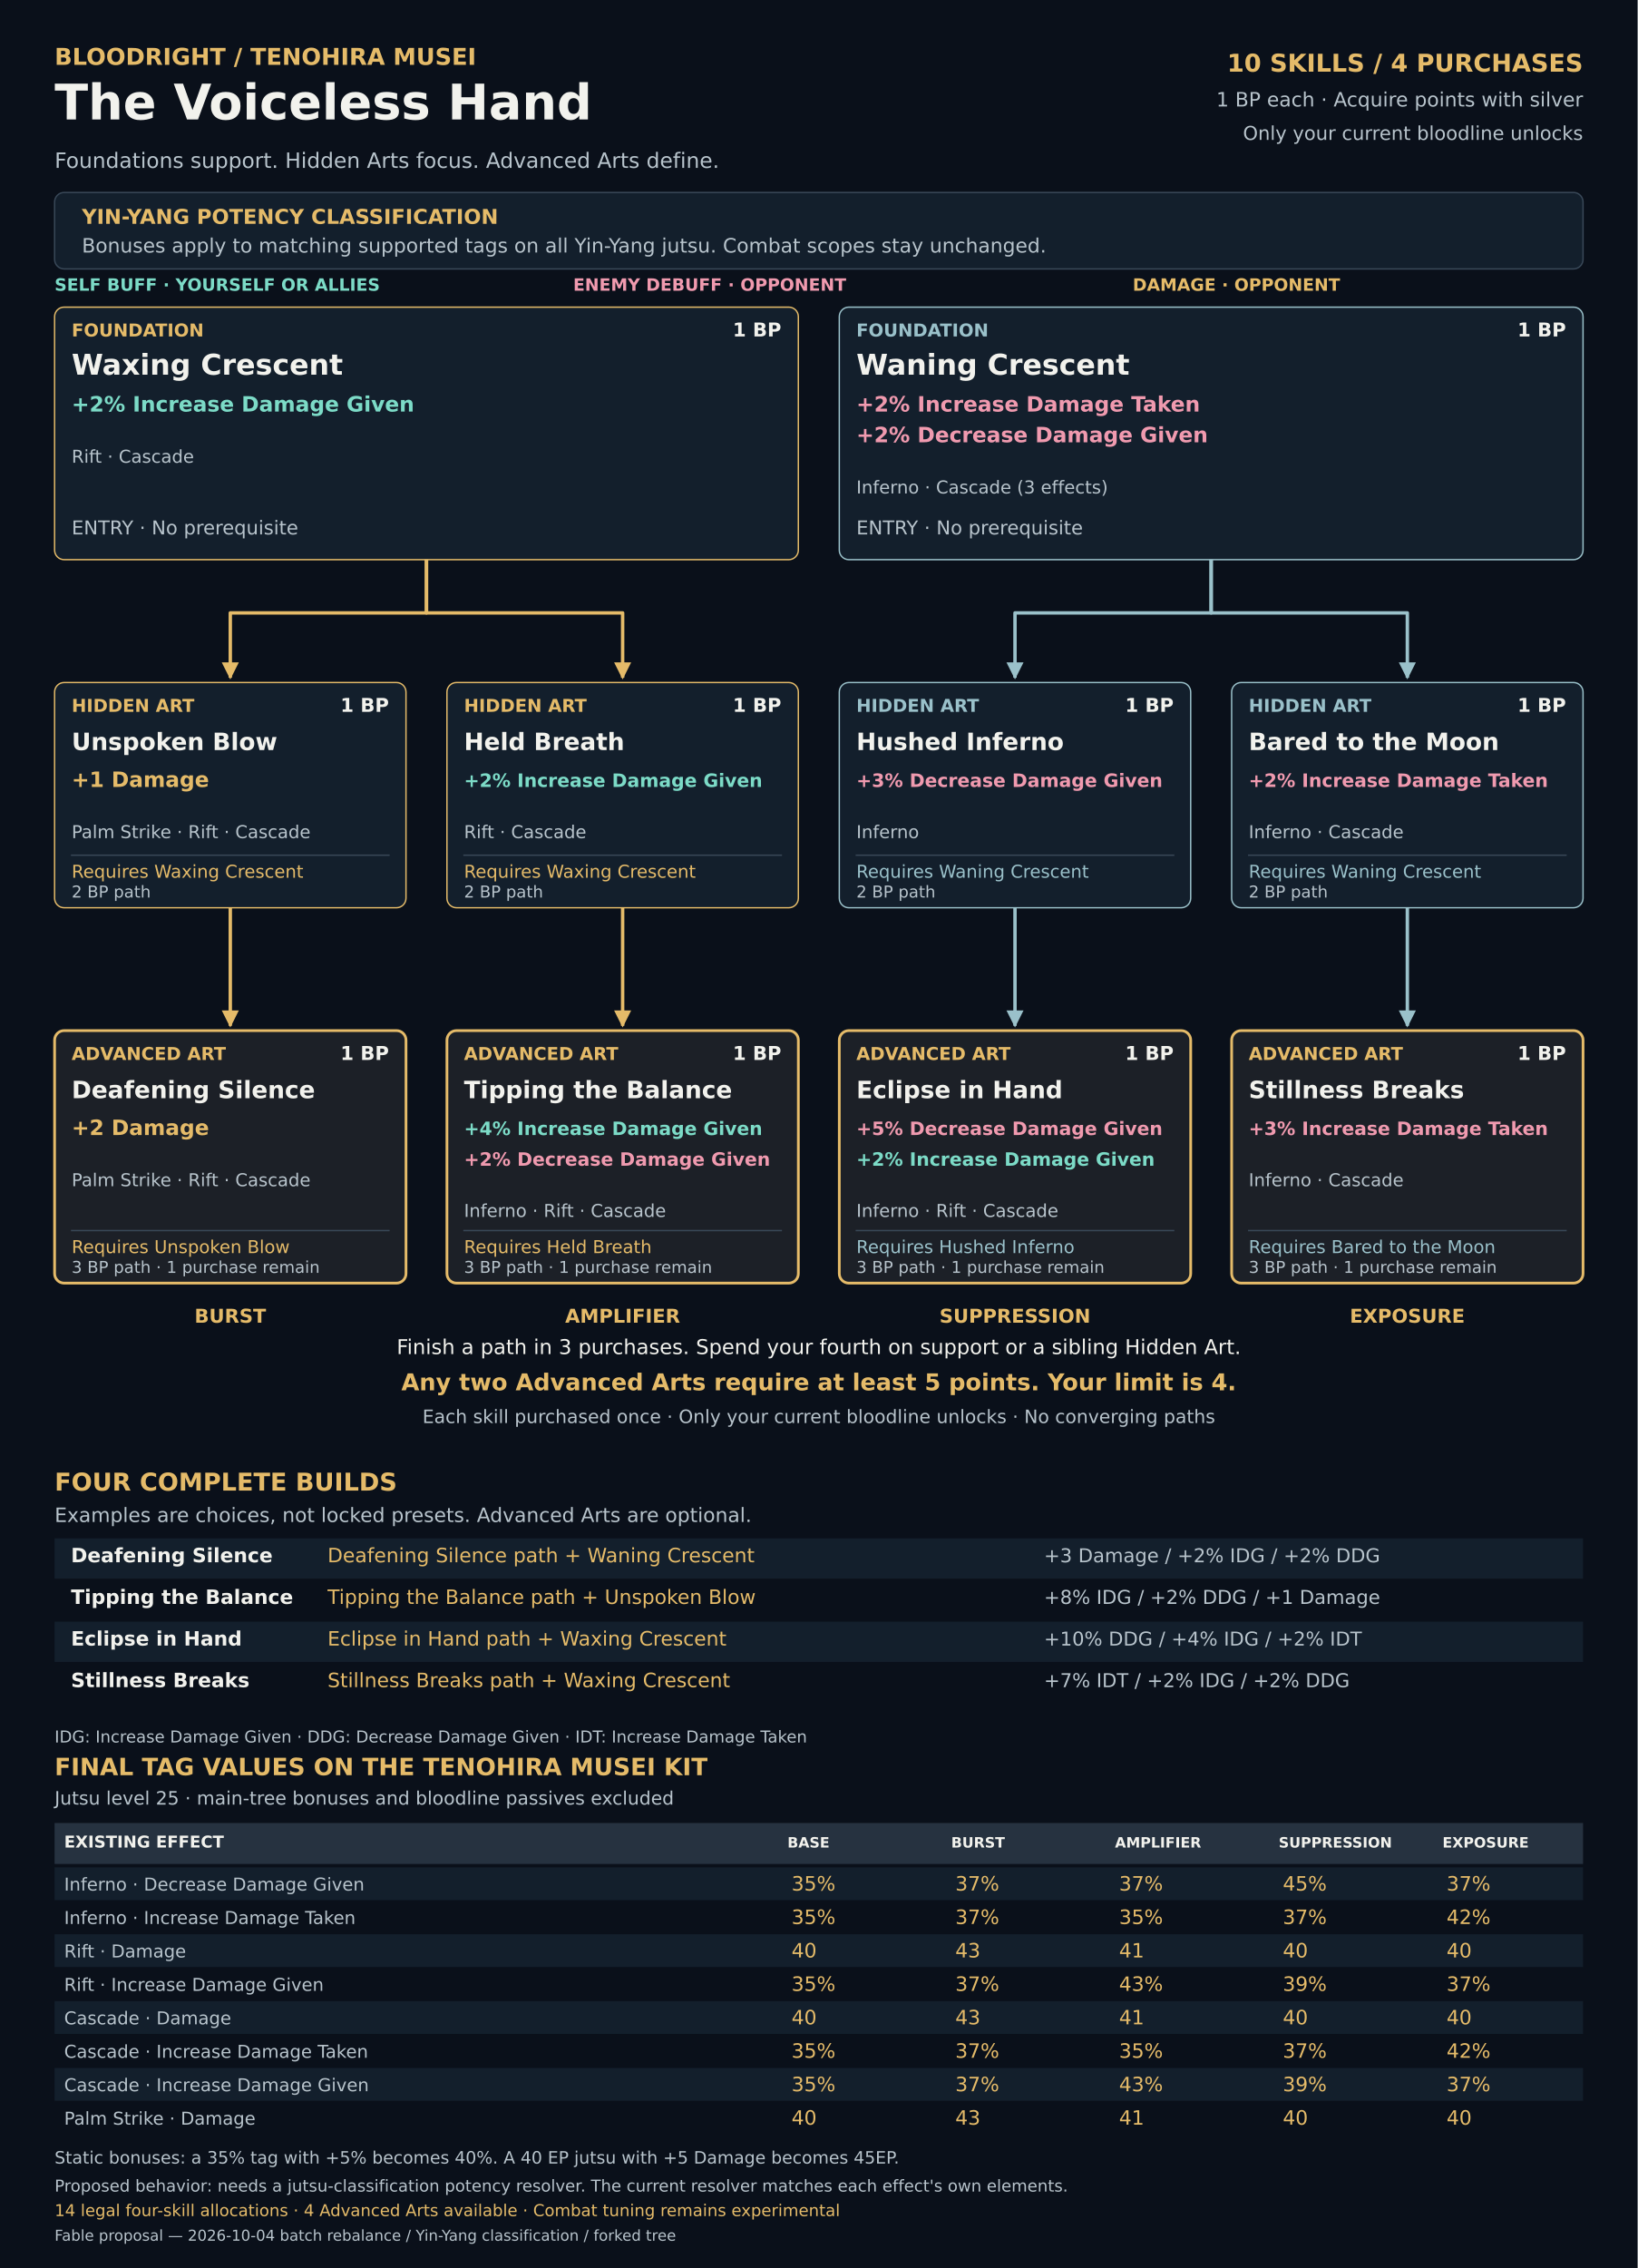
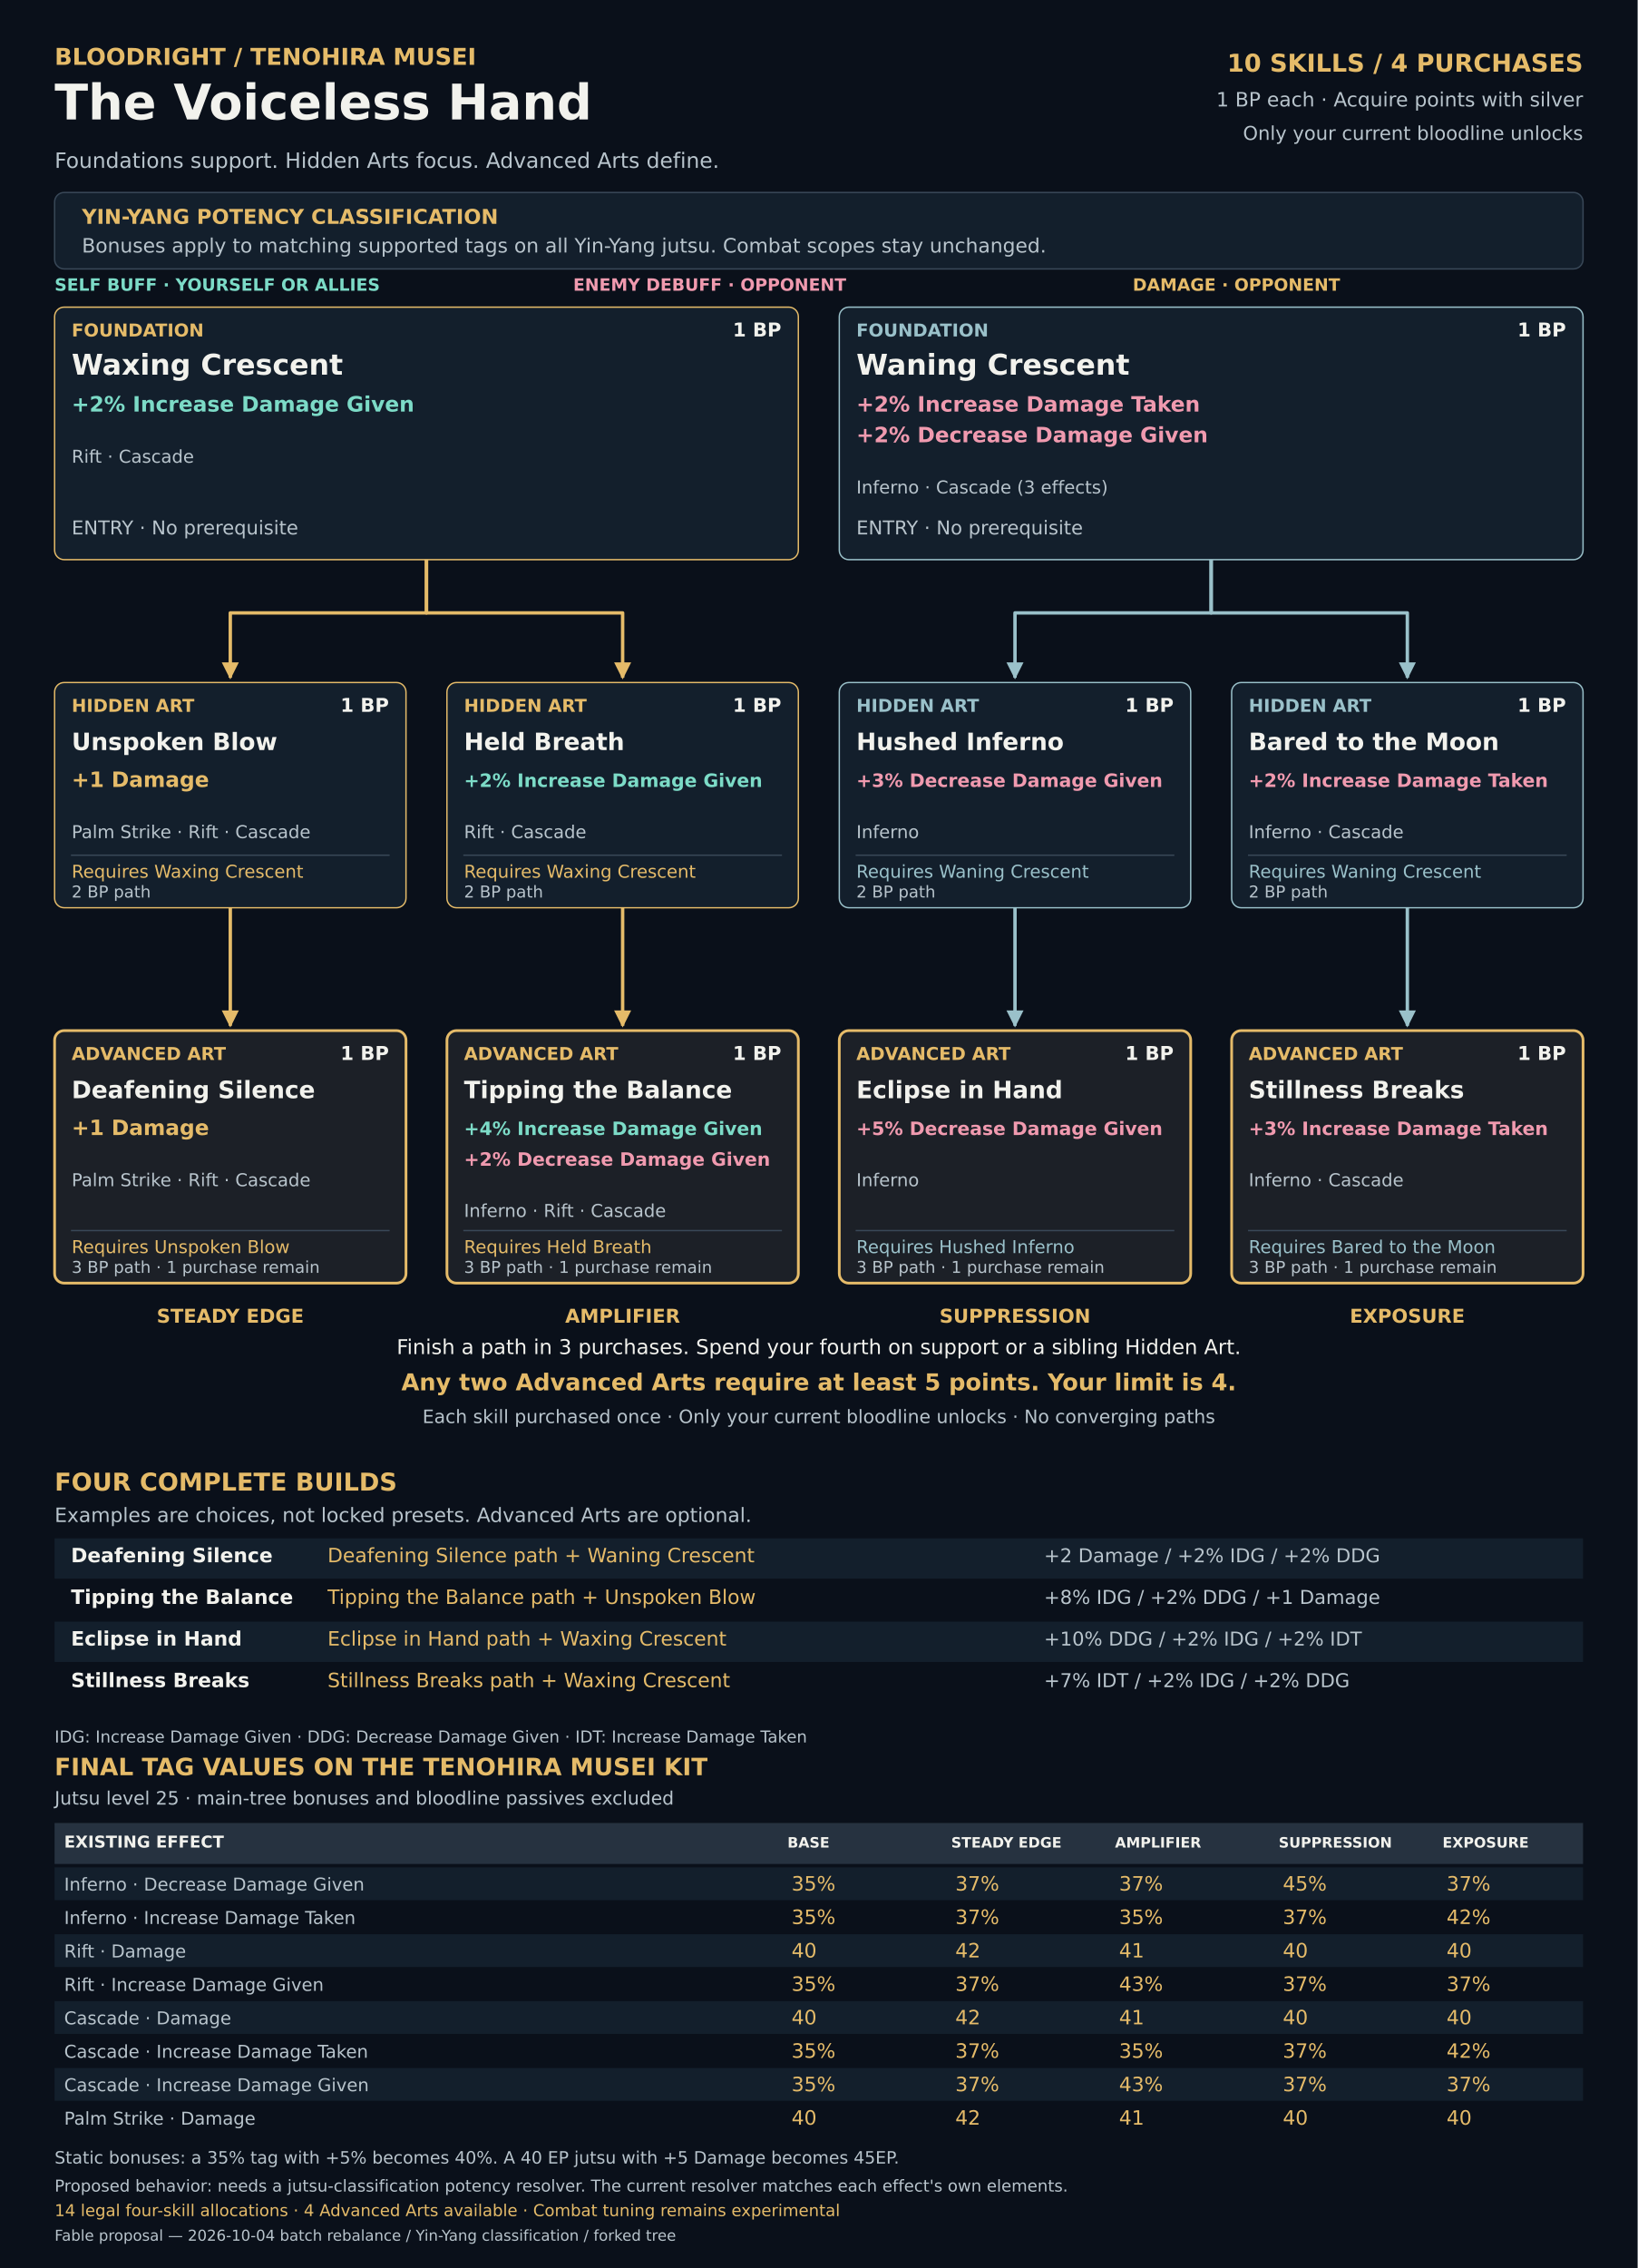
<svg xmlns="http://www.w3.org/2000/svg" width="2400" height="3323" viewBox="0 0 2400 3323" role="img" aria-labelledby="title desc">
  <defs>
    <marker id="arrow-0" viewBox="0 0 10 10" refX="9" refY="5" markerWidth="5" markerHeight="5" orient="auto">
      <path d="M0 0L10 5L0 10Z" fill="#e5bb69" />
    </marker>
    <marker id="arrow-1" viewBox="0 0 10 10" refX="9" refY="5" markerWidth="5" markerHeight="5" orient="auto">
      <path d="M0 0L10 5L0 10Z" fill="#9ac1ca" />
    </marker>
    <marker id="arrow-2" viewBox="0 0 10 10" refX="9" refY="5" markerWidth="5" markerHeight="5" orient="auto">
      <path d="M0 0L10 5L0 10Z" fill="#b8d98d" />
    </marker>
    <marker id="arrow-3" viewBox="0 0 10 10" refX="9" refY="5" markerWidth="5" markerHeight="5" orient="auto">
      <path d="M0 0L10 5L0 10Z" fill="#d9a6e0" />
    </marker>
  </defs>
  <g font-family="DejaVu Sans, sans-serif">
    <rect x="0" y="0" width="2400" height="3323" rx="0" fill="#0a101a" />
    <text x="80" y="95" font-size="34" font-weight="700" fill="#e5bb69" text-anchor="start">BLOODRIGHT / TENOHIRA MUSEI</text>
    <text x="80" y="175" font-size="72" font-weight="700" fill="#f2f2ed" text-anchor="start">The Voiceless Hand</text>
    <text x="80" y="246" font-size="31" font-weight="400" fill="#b8c4cc" text-anchor="start">Foundations support. Hidden Arts focus. Advanced Arts define.</text>
    <text x="2320" y="105" font-size="36" font-weight="700" fill="#e5bb69" text-anchor="end">10 SKILLS  /  4 PURCHASES</text>
    <text x="2320" y="156" font-size="29" font-weight="400" fill="#b8c4cc" text-anchor="end">1 BP each · Acquire points with silver</text>
    <text x="2320" y="205" font-size="28" font-weight="400" fill="#b8c4cc" text-anchor="end">Only your current bloodline unlocks</text>
    <rect x="80" y="282" width="2240" height="112" rx="14" fill="#131f2c" stroke="#394858" stroke-width="2" />
    <text x="120" y="328" font-size="30" font-weight="700" fill="#e5bb69" text-anchor="start">YIN-YANG POTENCY CLASSIFICATION</text>
    <text x="120" y="370" font-size="29" font-weight="400" fill="#b8c4cc" text-anchor="start">Bonuses apply to matching supported tags on all Yin-Yang jutsu. Combat scopes stay unchanged.</text>
    <text x="80" y="426" font-size="25" font-weight="700" fill="#7cdbc7" text-anchor="start">SELF BUFF · YOURSELF OR ALLIES</text>
    <text x="840" y="426" font-size="25" font-weight="700" fill="#f09aaf" text-anchor="start">ENEMY DEBUFF · OPPONENT</text>
    <text x="1660" y="426" font-size="25" font-weight="700" fill="#e5bb69" text-anchor="start">DAMAGE · OPPONENT</text>
    <path id="edge-02-03" data-from="02" data-to="03" d="M337.5 1330 V1503" fill="none" stroke="#e5bb69" stroke-width="5" stroke-linejoin="round" marker-end="url(#arrow-0)" />
    <path id="edge-04-05" data-from="04" data-to="05" d="M912.5 1330 V1503" fill="none" stroke="#e5bb69" stroke-width="5" stroke-linejoin="round" marker-end="url(#arrow-0)" />
    <path id="edge-01-02" data-from="01" data-to="02" d="M625 820 V898 H337.5 V993" fill="none" stroke="#e5bb69" stroke-width="5" stroke-linejoin="round" marker-end="url(#arrow-0)" />
    <path id="edge-01-04" data-from="01" data-to="04" d="M625 820 V898 H912.5 V993" fill="none" stroke="#e5bb69" stroke-width="5" stroke-linejoin="round" marker-end="url(#arrow-0)" />
    <path id="edge-07-08" data-from="07" data-to="08" d="M1487.5 1330 V1503" fill="none" stroke="#9ac1ca" stroke-width="5" stroke-linejoin="round" marker-end="url(#arrow-1)" />
    <path id="edge-09-10" data-from="09" data-to="10" d="M2062.5 1330 V1503" fill="none" stroke="#9ac1ca" stroke-width="5" stroke-linejoin="round" marker-end="url(#arrow-1)" />
    <path id="edge-06-07" data-from="06" data-to="07" d="M1775 820 V898 H1487.5 V993" fill="none" stroke="#9ac1ca" stroke-width="5" stroke-linejoin="round" marker-end="url(#arrow-1)" />
    <path id="edge-06-09" data-from="06" data-to="09" d="M1775 820 V898 H2062.5 V993" fill="none" stroke="#9ac1ca" stroke-width="5" stroke-linejoin="round" marker-end="url(#arrow-1)" />
    <g id="node-01" data-cost="1" data-prerequisites="" data-potency-classification="Yin-Yang">
      <rect x="80" y="450" width="1090" height="370" rx="14" fill="#131f2c" stroke="#e5bb69" stroke-width="2" />
      <text x="105.0" y="493" font-size="26" font-weight="700" fill="#e5bb69" text-anchor="start">FOUNDATION</text>
      <text x="1145.0" y="493" font-size="28" font-weight="700" fill="#f2f2ed" text-anchor="end">1 BP</text>
      <text x="105.0" y="549" font-size="42" font-weight="700" fill="#f2f2ed" text-anchor="start">Waxing Crescent</text>
      <text x="105.0" y="603" font-size="31" font-weight="700" fill="#7cdbc7" text-anchor="start">+2% Increase Damage Given</text>
      <text x="105.0" y="678" font-size="26" font-weight="400" fill="#b8c4cc" text-anchor="start">Rift · Cascade</text>
      <text x="105.0" y="783" font-size="28" font-weight="400" fill="#b8c4cc" text-anchor="start">ENTRY · No prerequisite</text>
    </g>
    <g id="node-06" data-cost="1" data-prerequisites="" data-potency-classification="Yin-Yang">
      <rect x="1230" y="450" width="1090" height="370" rx="14" fill="#131f2c" stroke="#9ac1ca" stroke-width="2" />
      <text x="1255.0" y="493" font-size="26" font-weight="700" fill="#9ac1ca" text-anchor="start">FOUNDATION</text>
      <text x="2295.0" y="493" font-size="28" font-weight="700" fill="#f2f2ed" text-anchor="end">1 BP</text>
      <text x="1255.0" y="549" font-size="42" font-weight="700" fill="#f2f2ed" text-anchor="start">Waning Crescent</text>
      <text x="1255.0" y="603" font-size="31" font-weight="700" fill="#f09aaf" text-anchor="start">+2% Increase Damage Taken</text>
      <text x="1255.0" y="648" font-size="31" font-weight="700" fill="#f09aaf" text-anchor="start">+2% Decrease Damage Given</text>
      <text x="1255.0" y="723" font-size="26" font-weight="400" fill="#b8c4cc" text-anchor="start">Inferno · Cascade (3 effects)</text>
      <text x="1255.0" y="783" font-size="28" font-weight="400" fill="#b8c4cc" text-anchor="start">ENTRY · No prerequisite</text>
    </g>
    <g id="node-02" data-cost="1" data-prerequisites="01" data-potency-classification="Yin-Yang">
      <rect x="80" y="1000" width="515" height="330" rx="14" fill="#131f2c" stroke="#e5bb69" stroke-width="2" />
      <text x="105.0" y="1043" font-size="26" font-weight="700" fill="#e5bb69" text-anchor="start">HIDDEN ART</text>
      <text x="570.0" y="1043" font-size="28" font-weight="700" fill="#f2f2ed" text-anchor="end">1 BP</text>
      <text x="105.0" y="1099" font-size="35" font-weight="700" fill="#f2f2ed" text-anchor="start">Unspoken Blow</text>
      <text x="105.0" y="1153" font-size="31" font-weight="700" fill="#e5bb69" text-anchor="start">+1 Damage</text>
      <text x="105.0" y="1228" font-size="26" font-weight="400" fill="#b8c4cc" text-anchor="start">Palm Strike · Rift · Cascade</text>
      <path d="M104 1253 L571 1253" fill="none" stroke="#394858" stroke-width="2" />
      <text x="105.0" y="1286" font-size="26" font-weight="400" fill="#e5bb69" text-anchor="start">Requires Waxing Crescent</text>
      <text x="105.0" y="1315" font-size="24" font-weight="400" fill="#b8c4cc" text-anchor="start">2 BP path</text>
    </g>
    <g id="node-04" data-cost="1" data-prerequisites="01" data-potency-classification="Yin-Yang">
      <rect x="655" y="1000" width="515" height="330" rx="14" fill="#131f2c" stroke="#e5bb69" stroke-width="2" />
      <text x="680.0" y="1043" font-size="26" font-weight="700" fill="#e5bb69" text-anchor="start">HIDDEN ART</text>
      <text x="1145.0" y="1043" font-size="28" font-weight="700" fill="#f2f2ed" text-anchor="end">1 BP</text>
      <text x="680.0" y="1099" font-size="35" font-weight="700" fill="#f2f2ed" text-anchor="start">Held Breath</text>
      <text x="680.0" y="1153" font-size="27" font-weight="700" fill="#7cdbc7" text-anchor="start">+2% Increase Damage Given</text>
      <text x="680.0" y="1228" font-size="26" font-weight="400" fill="#b8c4cc" text-anchor="start">Rift · Cascade</text>
      <path d="M679 1253 L1146 1253" fill="none" stroke="#394858" stroke-width="2" />
      <text x="680.0" y="1286" font-size="26" font-weight="400" fill="#e5bb69" text-anchor="start">Requires Waxing Crescent</text>
      <text x="680.0" y="1315" font-size="24" font-weight="400" fill="#b8c4cc" text-anchor="start">2 BP path</text>
    </g>
    <g id="node-07" data-cost="1" data-prerequisites="06" data-potency-classification="Yin-Yang">
      <rect x="1230" y="1000" width="515" height="330" rx="14" fill="#131f2c" stroke="#9ac1ca" stroke-width="2" />
      <text x="1255.0" y="1043" font-size="26" font-weight="700" fill="#9ac1ca" text-anchor="start">HIDDEN ART</text>
      <text x="1720.0" y="1043" font-size="28" font-weight="700" fill="#f2f2ed" text-anchor="end">1 BP</text>
      <text x="1255.0" y="1099" font-size="35" font-weight="700" fill="#f2f2ed" text-anchor="start">Hushed Inferno</text>
      <text x="1255.0" y="1153" font-size="27" font-weight="700" fill="#f09aaf" text-anchor="start">+3% Decrease Damage Given</text>
      <text x="1255.0" y="1228" font-size="26" font-weight="400" fill="#b8c4cc" text-anchor="start">Inferno</text>
      <path d="M1254 1253 L1721 1253" fill="none" stroke="#394858" stroke-width="2" />
      <text x="1255.0" y="1286" font-size="26" font-weight="400" fill="#9ac1ca" text-anchor="start">Requires Waning Crescent</text>
      <text x="1255.0" y="1315" font-size="24" font-weight="400" fill="#b8c4cc" text-anchor="start">2 BP path</text>
    </g>
    <g id="node-09" data-cost="1" data-prerequisites="06" data-potency-classification="Yin-Yang">
      <rect x="1805" y="1000" width="515" height="330" rx="14" fill="#131f2c" stroke="#9ac1ca" stroke-width="2" />
      <text x="1830.0" y="1043" font-size="26" font-weight="700" fill="#9ac1ca" text-anchor="start">HIDDEN ART</text>
      <text x="2295.0" y="1043" font-size="28" font-weight="700" fill="#f2f2ed" text-anchor="end">1 BP</text>
      <text x="1830.0" y="1099" font-size="35" font-weight="700" fill="#f2f2ed" text-anchor="start">Bared to the Moon</text>
      <text x="1830.0" y="1153" font-size="27" font-weight="700" fill="#f09aaf" text-anchor="start">+2% Increase Damage Taken</text>
      <text x="1830.0" y="1228" font-size="26" font-weight="400" fill="#b8c4cc" text-anchor="start">Inferno · Cascade</text>
      <path d="M1829 1253 L2296 1253" fill="none" stroke="#394858" stroke-width="2" />
      <text x="1830.0" y="1286" font-size="26" font-weight="400" fill="#9ac1ca" text-anchor="start">Requires Waning Crescent</text>
      <text x="1830.0" y="1315" font-size="24" font-weight="400" fill="#b8c4cc" text-anchor="start">2 BP path</text>
    </g>
    <g id="node-03" data-cost="1" data-prerequisites="02" data-potency-classification="Yin-Yang">
      <rect x="80" y="1510" width="515" height="370" rx="14" fill="#1c2027" stroke="#e5bb69" stroke-width="4" />
      <text x="105.0" y="1553" font-size="26" font-weight="700" fill="#e5bb69" text-anchor="start">ADVANCED ART</text>
      <text x="570.0" y="1553" font-size="28" font-weight="700" fill="#f2f2ed" text-anchor="end">1 BP</text>
      <text x="105.0" y="1609" font-size="35" font-weight="700" fill="#f2f2ed" text-anchor="start">Deafening Silence</text>
-       <text x="105.0" y="1663" font-size="31" font-weight="700" fill="#e5bb69" text-anchor="start">+2 Damage</text>
+       <text x="105.0" y="1663" font-size="31" font-weight="700" fill="#e5bb69" text-anchor="start">+1 Damage</text>
      <text x="105.0" y="1738" font-size="26" font-weight="400" fill="#b8c4cc" text-anchor="start">Palm Strike · Rift · Cascade</text>
      <path d="M104 1803 L571 1803" fill="none" stroke="#394858" stroke-width="2" />
      <text x="105.0" y="1836" font-size="26" font-weight="400" fill="#e5bb69" text-anchor="start">Requires Unspoken Blow</text>
      <text x="105.0" y="1865" font-size="24" font-weight="400" fill="#b8c4cc" text-anchor="start">3 BP path · 1 purchase remain</text>
    </g>
    <g id="node-05" data-cost="1" data-prerequisites="04" data-potency-classification="Yin-Yang">
      <rect x="655" y="1510" width="515" height="370" rx="14" fill="#1c2027" stroke="#e5bb69" stroke-width="4" />
      <text x="680.0" y="1553" font-size="26" font-weight="700" fill="#e5bb69" text-anchor="start">ADVANCED ART</text>
      <text x="1145.0" y="1553" font-size="28" font-weight="700" fill="#f2f2ed" text-anchor="end">1 BP</text>
      <text x="680.0" y="1609" font-size="35" font-weight="700" fill="#f2f2ed" text-anchor="start">Tipping the Balance</text>
      <text x="680.0" y="1663" font-size="27" font-weight="700" fill="#7cdbc7" text-anchor="start">+4% Increase Damage Given</text>
      <text x="680.0" y="1708" font-size="27" font-weight="700" fill="#f09aaf" text-anchor="start">+2% Decrease Damage Given</text>
      <text x="680.0" y="1783" font-size="26" font-weight="400" fill="#b8c4cc" text-anchor="start">Inferno · Rift · Cascade</text>
      <path d="M679 1803 L1146 1803" fill="none" stroke="#394858" stroke-width="2" />
      <text x="680.0" y="1836" font-size="26" font-weight="400" fill="#e5bb69" text-anchor="start">Requires Held Breath</text>
      <text x="680.0" y="1865" font-size="24" font-weight="400" fill="#b8c4cc" text-anchor="start">3 BP path · 1 purchase remain</text>
    </g>
    <g id="node-08" data-cost="1" data-prerequisites="07" data-potency-classification="Yin-Yang">
      <rect x="1230" y="1510" width="515" height="370" rx="14" fill="#1c2027" stroke="#e5bb69" stroke-width="4" />
      <text x="1255.0" y="1553" font-size="26" font-weight="700" fill="#e5bb69" text-anchor="start">ADVANCED ART</text>
      <text x="1720.0" y="1553" font-size="28" font-weight="700" fill="#f2f2ed" text-anchor="end">1 BP</text>
      <text x="1255.0" y="1609" font-size="35" font-weight="700" fill="#f2f2ed" text-anchor="start">Eclipse in Hand</text>
      <text x="1255.0" y="1663" font-size="27" font-weight="700" fill="#f09aaf" text-anchor="start">+5% Decrease Damage Given</text>
-       <text x="1255.0" y="1708" font-size="27" font-weight="700" fill="#7cdbc7" text-anchor="start">+2% Increase Damage Given</text>
-       <text x="1255.0" y="1783" font-size="26" font-weight="400" fill="#b8c4cc" text-anchor="start">Inferno · Rift · Cascade</text>
+       <text x="1255.0" y="1738" font-size="26" font-weight="400" fill="#b8c4cc" text-anchor="start">Inferno</text>
      <path d="M1254 1803 L1721 1803" fill="none" stroke="#394858" stroke-width="2" />
      <text x="1255.0" y="1836" font-size="26" font-weight="400" fill="#9ac1ca" text-anchor="start">Requires Hushed Inferno</text>
      <text x="1255.0" y="1865" font-size="24" font-weight="400" fill="#b8c4cc" text-anchor="start">3 BP path · 1 purchase remain</text>
    </g>
    <g id="node-10" data-cost="1" data-prerequisites="09" data-potency-classification="Yin-Yang">
      <rect x="1805" y="1510" width="515" height="370" rx="14" fill="#1c2027" stroke="#e5bb69" stroke-width="4" />
      <text x="1830.0" y="1553" font-size="26" font-weight="700" fill="#e5bb69" text-anchor="start">ADVANCED ART</text>
      <text x="2295.0" y="1553" font-size="28" font-weight="700" fill="#f2f2ed" text-anchor="end">1 BP</text>
      <text x="1830.0" y="1609" font-size="35" font-weight="700" fill="#f2f2ed" text-anchor="start">Stillness Breaks</text>
      <text x="1830.0" y="1663" font-size="27" font-weight="700" fill="#f09aaf" text-anchor="start">+3% Increase Damage Taken</text>
      <text x="1830.0" y="1738" font-size="26" font-weight="400" fill="#b8c4cc" text-anchor="start">Inferno · Cascade</text>
      <path d="M1829 1803 L2296 1803" fill="none" stroke="#394858" stroke-width="2" />
      <text x="1830.0" y="1836" font-size="26" font-weight="400" fill="#9ac1ca" text-anchor="start">Requires Bared to the Moon</text>
      <text x="1830.0" y="1865" font-size="24" font-weight="400" fill="#b8c4cc" text-anchor="start">3 BP path · 1 purchase remain</text>
    </g>
-     <text x="337.5" y="1938" font-size="28" font-weight="700" fill="#e5bb69" text-anchor="middle">BURST</text>
+     <text x="337.5" y="1938" font-size="28" font-weight="700" fill="#e5bb69" text-anchor="middle">STEADY EDGE</text>
    <text x="912.5" y="1938" font-size="28" font-weight="700" fill="#e5bb69" text-anchor="middle">AMPLIFIER</text>
    <text x="1487.5" y="1938" font-size="28" font-weight="700" fill="#e5bb69" text-anchor="middle">SUPPRESSION</text>
    <text x="2062.5" y="1938" font-size="28" font-weight="700" fill="#e5bb69" text-anchor="middle">EXPOSURE</text>
    <text x="1200.0" y="1984" font-size="30" font-weight="400" fill="#f2f2ed" text-anchor="middle">Finish a path in 3 purchases. Spend your fourth on support or a sibling Hidden Art.</text>
    <text x="1200.0" y="2037" font-size="34" font-weight="700" fill="#e5bb69" text-anchor="middle">Any two Advanced Arts require at least 5 points. Your limit is 4.</text>
    <text x="1200.0" y="2085" font-size="27" font-weight="400" fill="#b8c4cc" text-anchor="middle">Each skill purchased once · Only your current bloodline unlocks · No converging paths</text>
    <text x="80" y="2184" font-size="36" font-weight="700" fill="#e5bb69" text-anchor="start">FOUR COMPLETE BUILDS</text>
    <text x="80" y="2230" font-size="29" font-weight="400" fill="#b8c4cc" text-anchor="start">Examples are choices, not locked presets. Advanced Arts are optional.</text>
    <rect x="80" y="2254" width="2240" height="59" rx="0" fill="#131f2c" />
    <text x="104" y="2289" font-size="29" font-weight="700" fill="#f2f2ed" text-anchor="start">Deafening Silence</text>
    <text x="480" y="2289" font-size="29" font-weight="400" fill="#e5bb69" text-anchor="start">Deafening Silence path + Waning Crescent</text>
-     <text x="1530" y="2289" font-size="28" font-weight="400" fill="#b8c4cc" text-anchor="start">+3 Damage / +2% IDG / +2% DDG</text>
+     <text x="1530" y="2289" font-size="28" font-weight="400" fill="#b8c4cc" text-anchor="start">+2 Damage / +2% IDG / +2% DDG</text>
    <rect x="80" y="2315" width="2240" height="59" rx="0" fill="#0a101a" />
    <text x="104" y="2350" font-size="29" font-weight="700" fill="#f2f2ed" text-anchor="start">Tipping the Balance</text>
    <text x="480" y="2350" font-size="29" font-weight="400" fill="#e5bb69" text-anchor="start">Tipping the Balance path + Unspoken Blow</text>
    <text x="1530" y="2350" font-size="28" font-weight="400" fill="#b8c4cc" text-anchor="start">+8% IDG / +2% DDG / +1 Damage</text>
    <rect x="80" y="2376" width="2240" height="59" rx="0" fill="#131f2c" />
    <text x="104" y="2411" font-size="29" font-weight="700" fill="#f2f2ed" text-anchor="start">Eclipse in Hand</text>
    <text x="480" y="2411" font-size="29" font-weight="400" fill="#e5bb69" text-anchor="start">Eclipse in Hand path + Waxing Crescent</text>
-     <text x="1530" y="2411" font-size="28" font-weight="400" fill="#b8c4cc" text-anchor="start">+10% DDG / +4% IDG / +2% IDT</text>
+     <text x="1530" y="2411" font-size="28" font-weight="400" fill="#b8c4cc" text-anchor="start">+10% DDG / +2% IDG / +2% IDT</text>
    <rect x="80" y="2437" width="2240" height="59" rx="0" fill="#0a101a" />
    <text x="104" y="2472" font-size="29" font-weight="700" fill="#f2f2ed" text-anchor="start">Stillness Breaks</text>
    <text x="480" y="2472" font-size="29" font-weight="400" fill="#e5bb69" text-anchor="start">Stillness Breaks path + Waxing Crescent</text>
    <text x="1530" y="2472" font-size="28" font-weight="400" fill="#b8c4cc" text-anchor="start">+7% IDT / +2% IDG / +2% DDG</text>
    <text x="80" y="2553" font-size="24" font-weight="400" fill="#b8c4cc" text-anchor="start">IDG: Increase Damage Given · DDG: Decrease Damage Given · IDT: Increase Damage Taken</text>
    <text x="80" y="2601" font-size="35" font-weight="700" fill="#e5bb69" text-anchor="start">FINAL TAG VALUES ON THE TENOHIRA MUSEI KIT</text>
    <text x="80" y="2644" font-size="27" font-weight="400" fill="#b8c4cc" text-anchor="start">Jutsu level 25 · main-tree bonuses and bloodline passives excluded</text>
    <rect x="80" y="2671" width="2240" height="60" rx="0" fill="#263240" />
    <text x="94" y="2707" font-size="24" font-weight="700" fill="#f2f2ed" text-anchor="start">EXISTING EFFECT</text>
    <text x="1154.0" y="2707" font-size="21" font-weight="700" fill="#f2f2ed" text-anchor="start">BASE</text>
-     <text x="1394.0" y="2707" font-size="21" font-weight="700" fill="#f2f2ed" text-anchor="start">BURST</text>
+     <text x="1394.0" y="2707" font-size="21" font-weight="700" fill="#f2f2ed" text-anchor="start">STEADY EDGE</text>
    <text x="1634.0" y="2707" font-size="21" font-weight="700" fill="#f2f2ed" text-anchor="start">AMPLIFIER</text>
    <text x="1874.0" y="2707" font-size="21" font-weight="700" fill="#f2f2ed" text-anchor="start">SUPPRESSION</text>
    <text x="2114.0" y="2707" font-size="21" font-weight="700" fill="#f2f2ed" text-anchor="start">EXPOSURE</text>
    <rect x="80" y="2736" width="2240" height="48" rx="0" fill="#131f2c" />
    <text x="94" y="2770" font-size="26" font-weight="400" fill="#b8c4cc" text-anchor="start">Inferno · Decrease Damage Given</text>
    <text x="1160.0" y="2770" font-size="29" font-weight="400" fill="#e5bb69" text-anchor="start">35%</text>
    <text x="1400.0" y="2770" font-size="29" font-weight="400" fill="#e5bb69" text-anchor="start">37%</text>
    <text x="1640.0" y="2770" font-size="29" font-weight="400" fill="#e5bb69" text-anchor="start">37%</text>
    <text x="1880.0" y="2770" font-size="29" font-weight="400" fill="#e5bb69" text-anchor="start">45%</text>
    <text x="2120.0" y="2770" font-size="29" font-weight="400" fill="#e5bb69" text-anchor="start">37%</text>
    <text x="94" y="2819" font-size="26" font-weight="400" fill="#b8c4cc" text-anchor="start">Inferno · Increase Damage Taken</text>
    <text x="1160.0" y="2819" font-size="29" font-weight="400" fill="#e5bb69" text-anchor="start">35%</text>
    <text x="1400.0" y="2819" font-size="29" font-weight="400" fill="#e5bb69" text-anchor="start">37%</text>
    <text x="1640.0" y="2819" font-size="29" font-weight="400" fill="#e5bb69" text-anchor="start">35%</text>
    <text x="1880.0" y="2819" font-size="29" font-weight="400" fill="#e5bb69" text-anchor="start">37%</text>
    <text x="2120.0" y="2819" font-size="29" font-weight="400" fill="#e5bb69" text-anchor="start">42%</text>
    <rect x="80" y="2834" width="2240" height="48" rx="0" fill="#131f2c" />
    <text x="94" y="2868" font-size="26" font-weight="400" fill="#b8c4cc" text-anchor="start">Rift · Damage</text>
    <text x="1160.0" y="2868" font-size="29" font-weight="400" fill="#e5bb69" text-anchor="start">40</text>
-     <text x="1400.0" y="2868" font-size="29" font-weight="400" fill="#e5bb69" text-anchor="start">43</text>
+     <text x="1400.0" y="2868" font-size="29" font-weight="400" fill="#e5bb69" text-anchor="start">42</text>
    <text x="1640.0" y="2868" font-size="29" font-weight="400" fill="#e5bb69" text-anchor="start">41</text>
    <text x="1880.0" y="2868" font-size="29" font-weight="400" fill="#e5bb69" text-anchor="start">40</text>
    <text x="2120.0" y="2868" font-size="29" font-weight="400" fill="#e5bb69" text-anchor="start">40</text>
    <text x="94" y="2917" font-size="26" font-weight="400" fill="#b8c4cc" text-anchor="start">Rift · Increase Damage Given</text>
    <text x="1160.0" y="2917" font-size="29" font-weight="400" fill="#e5bb69" text-anchor="start">35%</text>
    <text x="1400.0" y="2917" font-size="29" font-weight="400" fill="#e5bb69" text-anchor="start">37%</text>
    <text x="1640.0" y="2917" font-size="29" font-weight="400" fill="#e5bb69" text-anchor="start">43%</text>
-     <text x="1880.0" y="2917" font-size="29" font-weight="400" fill="#e5bb69" text-anchor="start">39%</text>
+     <text x="1880.0" y="2917" font-size="29" font-weight="400" fill="#e5bb69" text-anchor="start">37%</text>
    <text x="2120.0" y="2917" font-size="29" font-weight="400" fill="#e5bb69" text-anchor="start">37%</text>
    <rect x="80" y="2932" width="2240" height="48" rx="0" fill="#131f2c" />
    <text x="94" y="2966" font-size="26" font-weight="400" fill="#b8c4cc" text-anchor="start">Cascade · Damage</text>
    <text x="1160.0" y="2966" font-size="29" font-weight="400" fill="#e5bb69" text-anchor="start">40</text>
-     <text x="1400.0" y="2966" font-size="29" font-weight="400" fill="#e5bb69" text-anchor="start">43</text>
+     <text x="1400.0" y="2966" font-size="29" font-weight="400" fill="#e5bb69" text-anchor="start">42</text>
    <text x="1640.0" y="2966" font-size="29" font-weight="400" fill="#e5bb69" text-anchor="start">41</text>
    <text x="1880.0" y="2966" font-size="29" font-weight="400" fill="#e5bb69" text-anchor="start">40</text>
    <text x="2120.0" y="2966" font-size="29" font-weight="400" fill="#e5bb69" text-anchor="start">40</text>
    <text x="94" y="3015" font-size="26" font-weight="400" fill="#b8c4cc" text-anchor="start">Cascade · Increase Damage Taken</text>
    <text x="1160.0" y="3015" font-size="29" font-weight="400" fill="#e5bb69" text-anchor="start">35%</text>
    <text x="1400.0" y="3015" font-size="29" font-weight="400" fill="#e5bb69" text-anchor="start">37%</text>
    <text x="1640.0" y="3015" font-size="29" font-weight="400" fill="#e5bb69" text-anchor="start">35%</text>
    <text x="1880.0" y="3015" font-size="29" font-weight="400" fill="#e5bb69" text-anchor="start">37%</text>
    <text x="2120.0" y="3015" font-size="29" font-weight="400" fill="#e5bb69" text-anchor="start">42%</text>
    <rect x="80" y="3030" width="2240" height="48" rx="0" fill="#131f2c" />
    <text x="94" y="3064" font-size="26" font-weight="400" fill="#b8c4cc" text-anchor="start">Cascade · Increase Damage Given</text>
    <text x="1160.0" y="3064" font-size="29" font-weight="400" fill="#e5bb69" text-anchor="start">35%</text>
    <text x="1400.0" y="3064" font-size="29" font-weight="400" fill="#e5bb69" text-anchor="start">37%</text>
    <text x="1640.0" y="3064" font-size="29" font-weight="400" fill="#e5bb69" text-anchor="start">43%</text>
-     <text x="1880.0" y="3064" font-size="29" font-weight="400" fill="#e5bb69" text-anchor="start">39%</text>
+     <text x="1880.0" y="3064" font-size="29" font-weight="400" fill="#e5bb69" text-anchor="start">37%</text>
    <text x="2120.0" y="3064" font-size="29" font-weight="400" fill="#e5bb69" text-anchor="start">37%</text>
    <text x="94" y="3113" font-size="26" font-weight="400" fill="#b8c4cc" text-anchor="start">Palm Strike · Damage</text>
    <text x="1160.0" y="3113" font-size="29" font-weight="400" fill="#e5bb69" text-anchor="start">40</text>
-     <text x="1400.0" y="3113" font-size="29" font-weight="400" fill="#e5bb69" text-anchor="start">43</text>
+     <text x="1400.0" y="3113" font-size="29" font-weight="400" fill="#e5bb69" text-anchor="start">42</text>
    <text x="1640.0" y="3113" font-size="29" font-weight="400" fill="#e5bb69" text-anchor="start">41</text>
    <text x="1880.0" y="3113" font-size="29" font-weight="400" fill="#e5bb69" text-anchor="start">40</text>
    <text x="2120.0" y="3113" font-size="29" font-weight="400" fill="#e5bb69" text-anchor="start">40</text>
    <text x="80" y="3170" font-size="25" font-weight="400" fill="#b8c4cc" text-anchor="start">Static bonuses: a 35% tag with +5% becomes 40%. A 40 EP jutsu with +5 Damage becomes 45EP.</text>
    <text x="80" y="3211" font-size="24" font-weight="400" fill="#b8c4cc" text-anchor="start">Proposed behavior: needs a jutsu-classification potency resolver. The current resolver matches each effect's own elements.</text>
    <text x="80" y="3247" font-size="24" font-weight="400" fill="#e5bb69" text-anchor="start">14 legal four-skill allocations · 4 Advanced Arts available · Combat tuning remains experimental</text>
    <text x="80" y="3283" font-size="22" font-weight="400" fill="#b8c4cc" text-anchor="start">Fable proposal — 2026-10-04 batch rebalance / Yin-Yang classification / forked tree</text>
  </g>
</svg>
